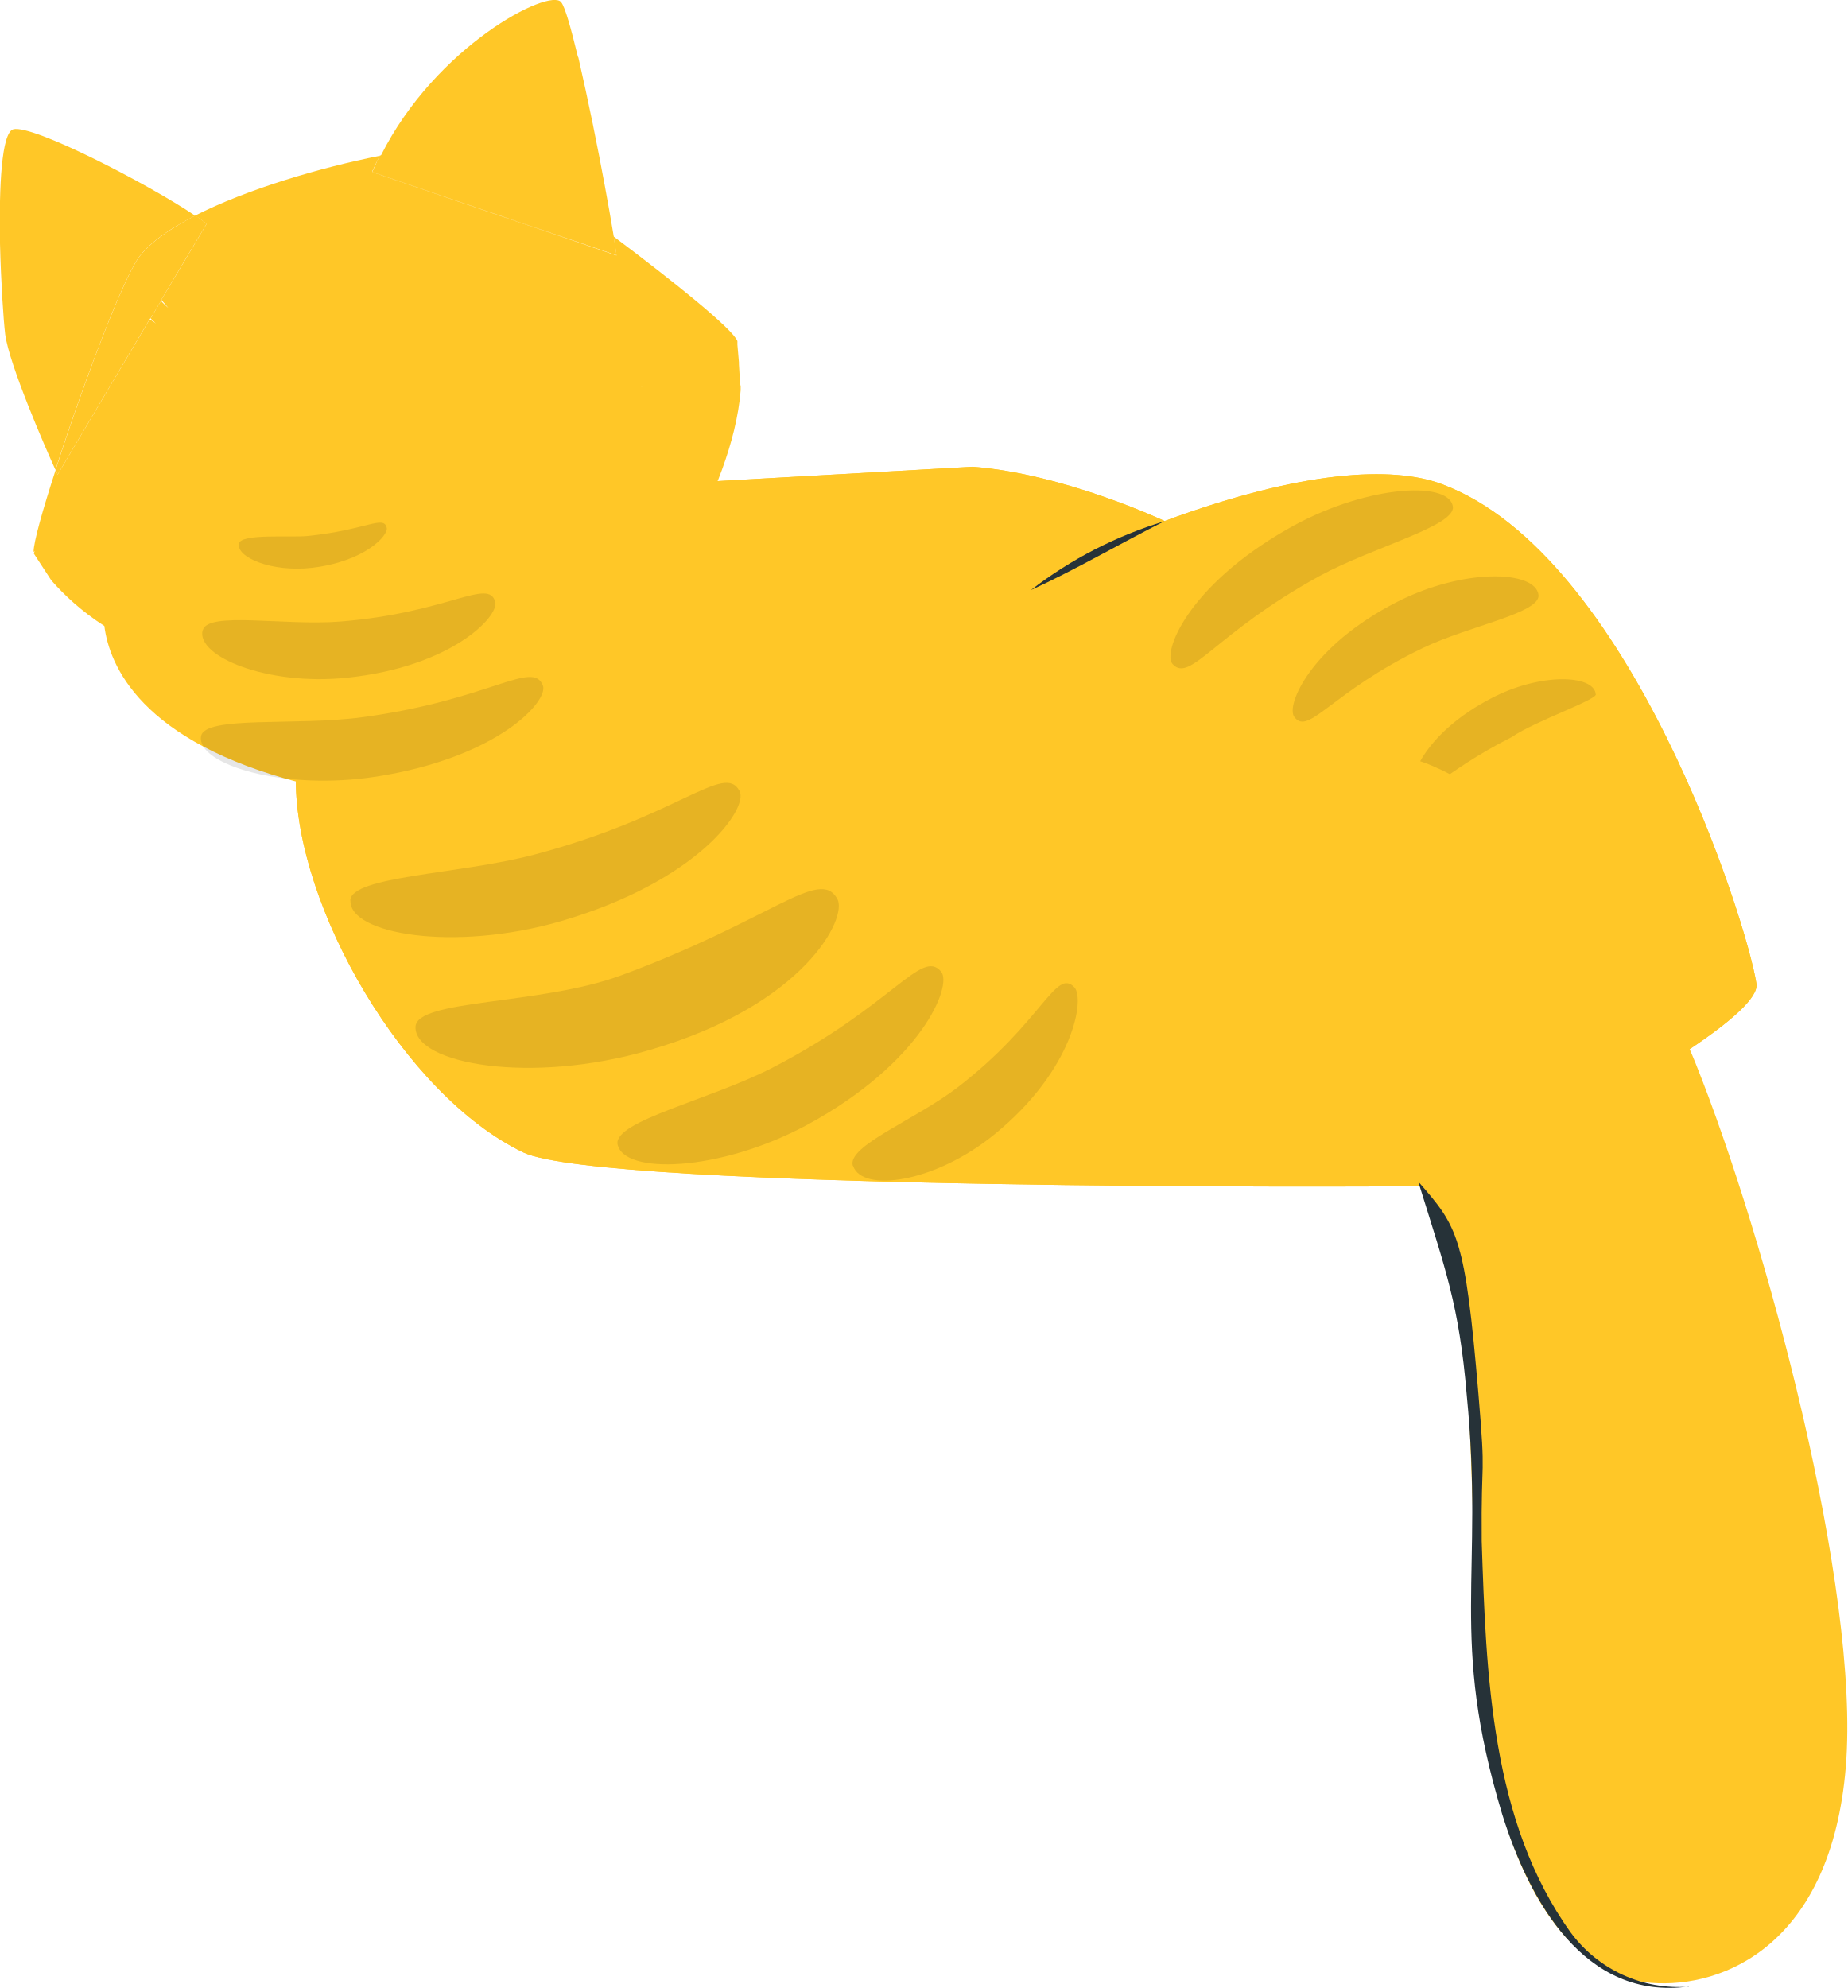
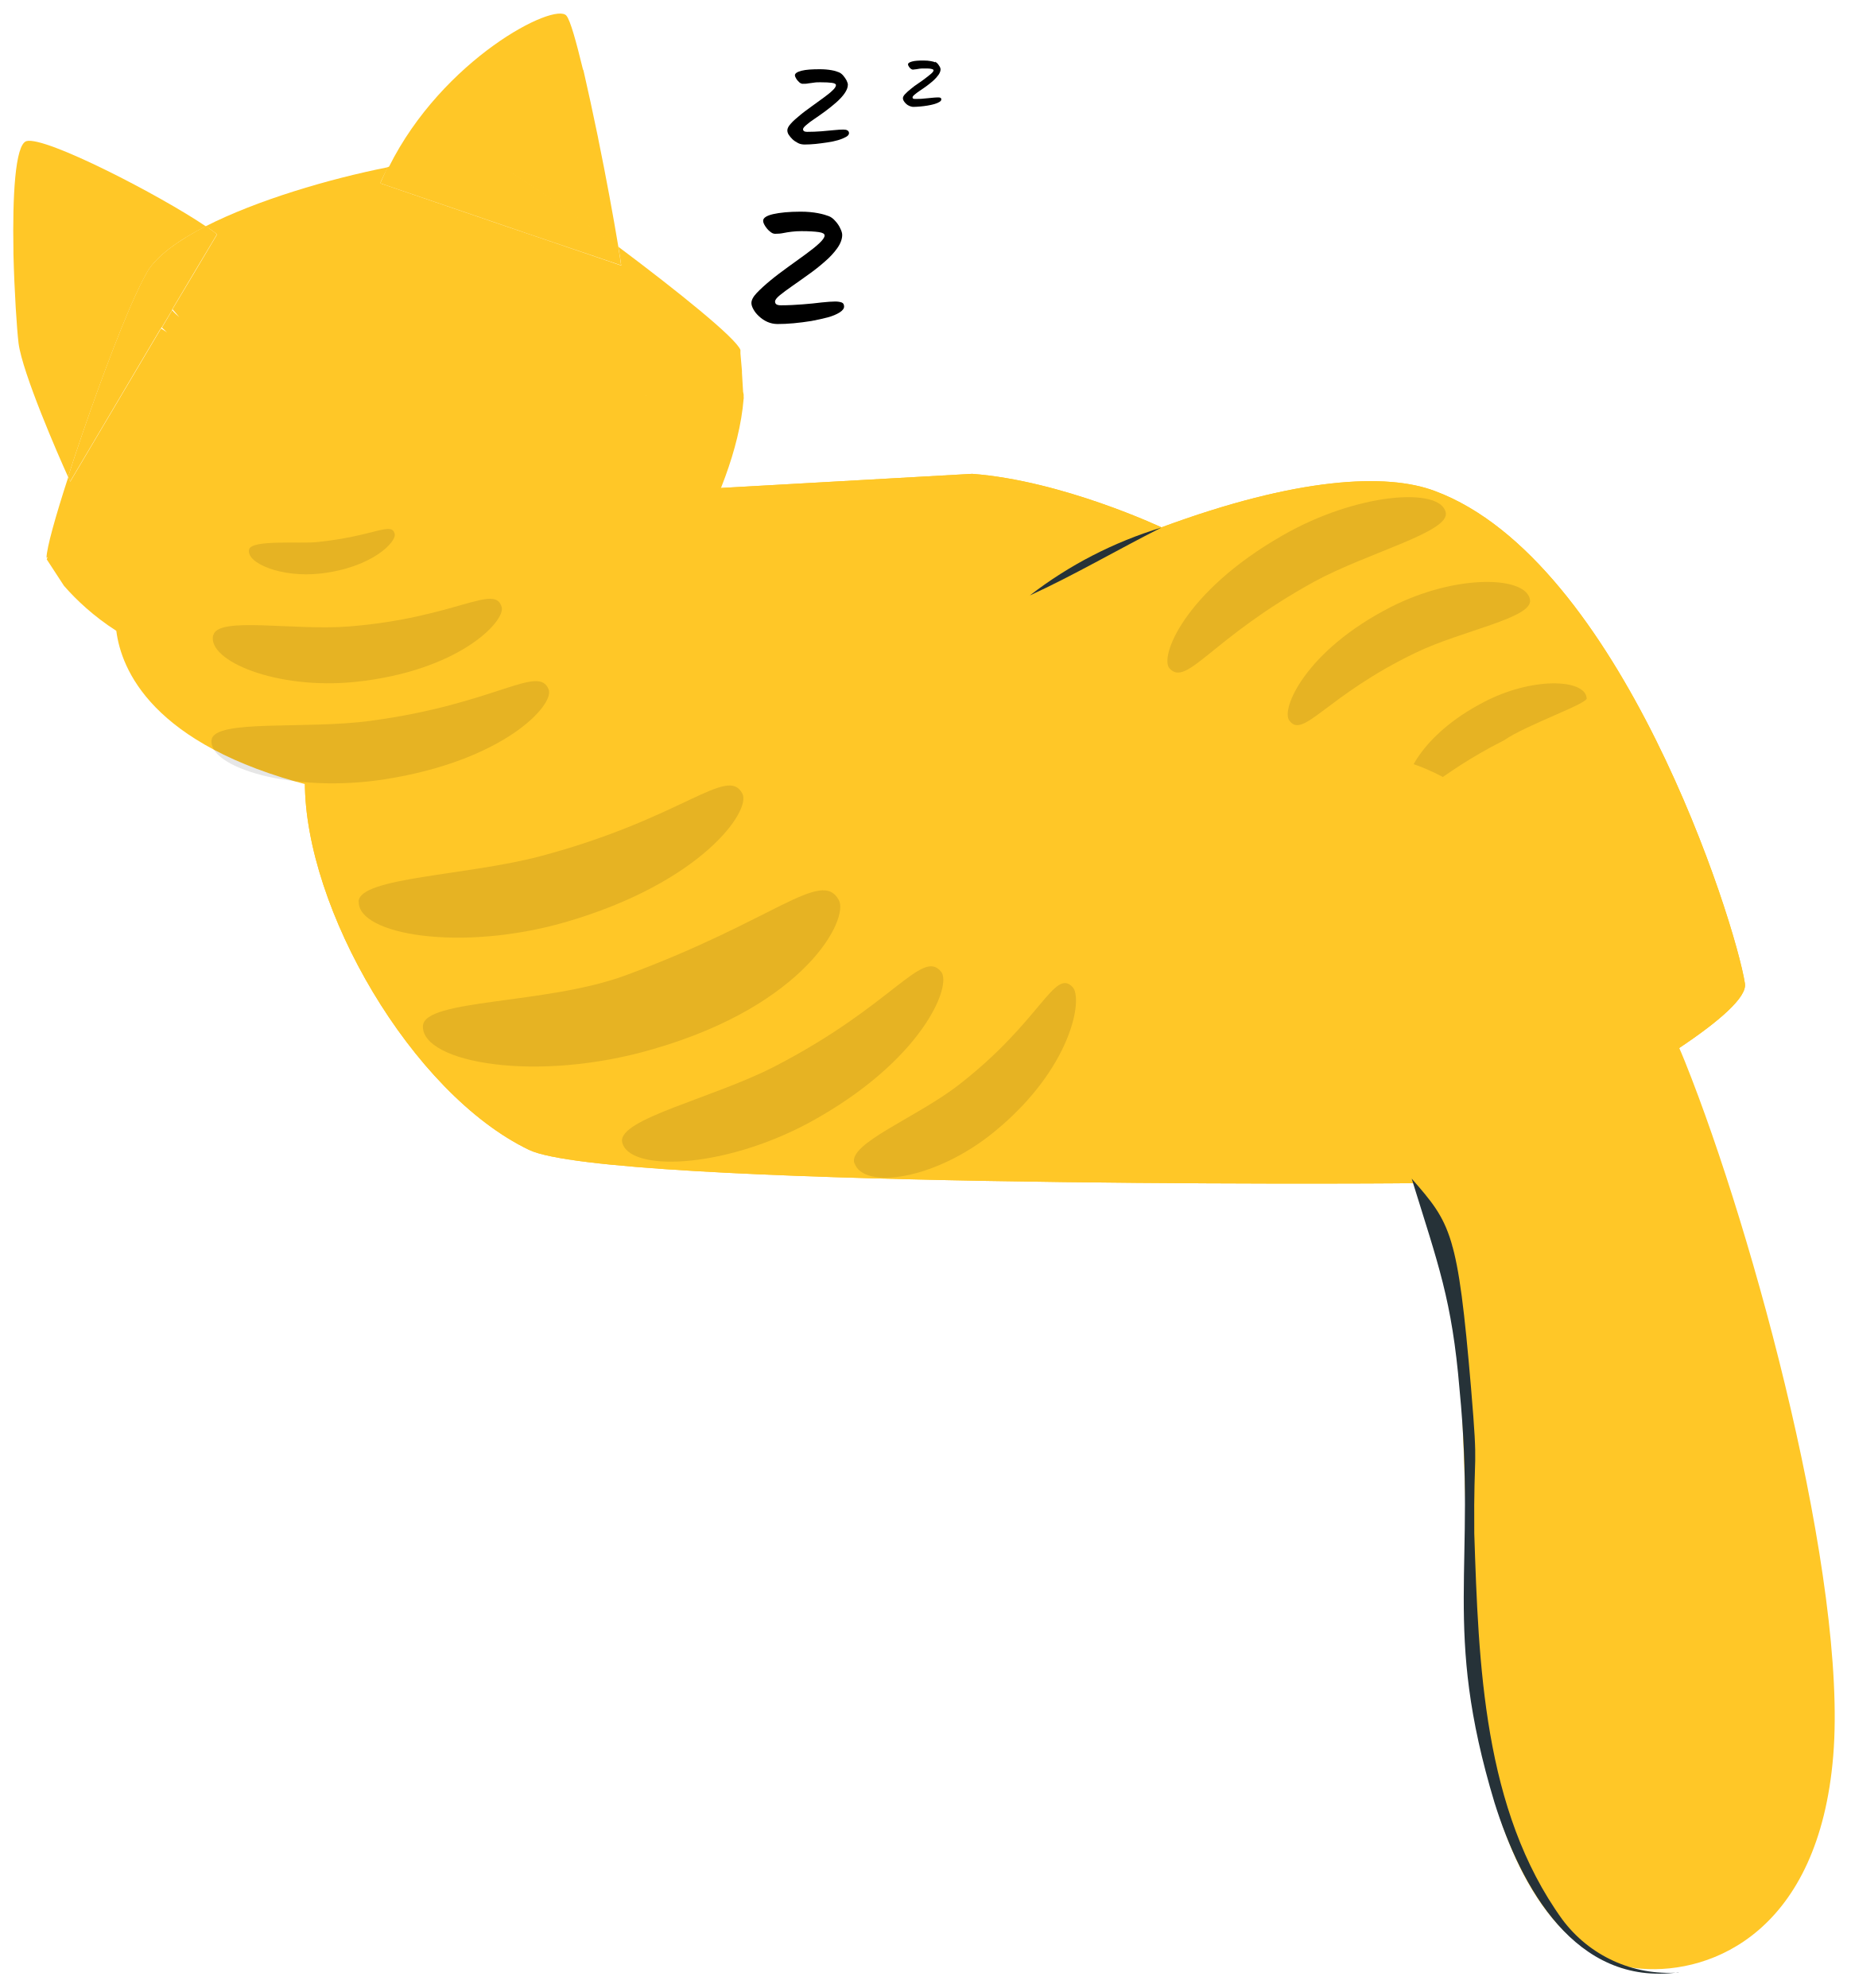
- <svg xmlns="http://www.w3.org/2000/svg" id="Layer_2" viewBox="0 0 96.3 103.63">
+ <svg xmlns="http://www.w3.org/2000/svg" id="Layer_2" viewBox="0 0 97.86 105.1">
  <defs>
-     <style>.cls-1{fill:#ffc727;}.cls-2{isolation:isolate;opacity:.1;}.cls-3{fill:#263238;}</style>
+     <style>.cls-1{fill:#ffc727;}.cls-2{fill:none;}.cls-3{isolation:isolate;opacity:.1;}.cls-4{fill:#263238;}</style>
  </defs>
  <g id="Layer_1-2">
+     <g id="sleep_Zs">
+       <path d="m43.83,11.43c.12.05.23.13.34.26.11.12.2.25.26.39.07.14.1.25.1.34,0,.22-.09.46-.26.7-.17.24-.39.48-.66.71-.27.24-.55.46-.86.68-.3.22-.59.42-.86.61-.27.19-.49.35-.66.49s-.25.25-.25.33c0,.14.1.2.31.2.4,0,.78-.02,1.15-.05.37-.03.7-.06,1-.1.3-.03.54-.05.72-.05.14,0,.25.02.34.05s.13.11.13.22c0,.1-.08.21-.24.31-.16.1-.37.19-.63.26-.26.07-.55.13-.86.19-.31.05-.62.09-.94.12-.31.03-.6.04-.85.04-.19,0-.37-.04-.53-.11s-.31-.17-.44-.29-.23-.24-.3-.37c-.07-.12-.11-.24-.11-.34,0-.15.09-.33.28-.53.19-.2.43-.42.72-.66.29-.24.6-.47.93-.71.33-.24.64-.46.94-.68s.54-.41.72-.58c.18-.17.28-.31.28-.41,0-.09-.1-.15-.31-.18-.21-.03-.51-.05-.91-.05-.19,0-.37.01-.52.03-.16.02-.3.04-.44.07s-.29.04-.44.04c-.09,0-.18-.04-.28-.13-.1-.08-.18-.18-.25-.29-.07-.11-.1-.2-.1-.27,0-.15.18-.27.53-.35.35-.08.84-.13,1.45-.13.35,0,.66.03.92.08.26.05.45.11.58.16Z" />
+       <path d="m44.35,3.82c.08.03.16.09.23.17.07.08.13.17.18.26.04.09.07.17.07.22,0,.15-.06.3-.17.46-.11.16-.26.32-.44.48s-.37.31-.57.46c-.2.15-.39.28-.58.41-.18.12-.33.23-.44.33-.11.09-.17.17-.17.22,0,.09.07.14.21.14.27,0,.52-.01.77-.03s.47-.04.66-.06.36-.03.48-.03c.09,0,.17.01.22.04s.09.07.09.15c0,.07-.05.14-.16.2s-.25.12-.42.17c-.17.05-.36.09-.57.12s-.42.06-.62.08-.4.03-.57.03c-.13,0-.25-.02-.36-.08s-.21-.12-.29-.2-.15-.16-.2-.24c-.05-.08-.07-.16-.07-.23,0-.1.06-.22.19-.36.12-.14.29-.28.48-.44.19-.16.4-.31.62-.47s.43-.31.62-.45.36-.27.48-.39c.12-.11.18-.21.18-.28,0-.06-.07-.1-.21-.12-.14-.02-.34-.03-.61-.03-.13,0-.24,0-.35.02-.1.01-.2.03-.3.04-.09.02-.19.02-.29.02-.06,0-.12-.03-.18-.08-.06-.06-.12-.12-.16-.19-.04-.07-.07-.13-.07-.18,0-.1.12-.18.35-.24.23-.06.56-.08.97-.08.23,0,.44.02.61.05.17.03.3.07.39.11Z" />
+       <path d="m49.44,3.26s.1.06.14.11c.04.05.08.11.11.16s.04.1.04.14c0,.09-.04.19-.11.29-.07.1-.16.2-.27.3-.11.1-.23.19-.36.29-.13.09-.25.18-.36.25s-.21.15-.28.21c-.07.06-.1.1-.1.14,0,.06.04.08.13.08.17,0,.33,0,.48-.02.15-.01.29-.03.42-.04.12-.01.22-.02.3-.02.06,0,.1,0,.14.02.04.01.05.05.05.09,0,.04-.03.09-.1.13-.07.04-.15.08-.26.11-.11.03-.23.06-.36.08-.13.02-.26.04-.39.05s-.25.02-.36.02c-.08,0-.15-.02-.22-.05s-.13-.07-.18-.12c-.05-.05-.09-.1-.12-.15-.03-.05-.04-.1-.04-.14,0-.06.04-.14.12-.22.08-.08.18-.18.3-.27.12-.1.25-.2.39-.29s.27-.19.39-.28c.12-.09.22-.17.3-.24.08-.07.12-.13.12-.17,0-.04-.04-.06-.13-.08s-.21-.02-.38-.02c-.08,0-.15,0-.22.01s-.13.02-.18.03c-.06,0-.12.02-.18.02-.04,0-.08-.02-.12-.05s-.07-.07-.1-.12c-.03-.04-.04-.08-.04-.11,0-.06.07-.11.22-.15s.35-.05.6-.05c.15,0,.27.01.38.03s.19.04.24.07Z" />
+     </g>
    <g id="cat_static">
-       <path class="cls-1" d="m38.61,20.32v-.18s-.03-.15-.03-.15l-.06-1v-.1s-.08-.92-.08-.92v-.19c-.24-.63-3.3-3.09-6.45-5.45v.03s.01.03.01.04c0,.04,0,.06.01.09.05.28.09.54.12.77,0,.03.01.05.01.06h0s-4.78-1.63-4.78-1.63l-.15-.05-1.03-.35-.15-.05-6.63-2.27s.01-.01.01-.03h-.01c.13-.28.26-.55.4-.82h0c-3.12.62-6.92,1.74-9.63,3.12,0,.01.01.01.01.01.24.14.42.29.58.41h-.01s.01.03.01.03l-2.35,3.94h0c.14.15.24.28.36.42-.13-.12-.26-.23-.37-.36h-.01s-.54.91-.54.91c.1.09.19.17.28.27-.1-.09-.21-.15-.32-.22h-.01s-4.8,8.1-4.8,8.1c0,0,0-.01-.01-.04,0,0,0-.01-.01-.03,0-.03-.01-.05-.03-.08-.01-.03-.03-.06-.05-.1-.68,2.09-1.15,3.77-1.15,4.27l.06-.04-.05.12.9,1.38.04.05c.63.72,1.55,1.59,2.74,2.35.26,2.04,1.87,6.03,10.26,8.18,11.57,2.96,18.26-8.08,18.26-8.08l-.15-.71c-.08-.01-.14-.01-.23-.01,0,0,4.59-6.19,5.03-11.66.01-.01.01-.04.01-.04Zm-5.15-.14h.01s-.08.01-.08.01c.03,0,.05-.01.06-.01Z" />
-       <path class="cls-1" d="m91.56,51.28c.12.71-1.35,1.99-3.48,3.41-4.58,3.08-12.26,6.86-13.96,7.13h-.06s-.04.01-.05.01h-.04c-1.94.04-42.56.23-46.7-1.76-6.21-2.99-11.85-12.78-11.85-19.43.01-4.06,5.36-14.57,5.36-14.57-.04-.01-.06-.03-.1-.05l30.02-1.69c4.78.36,10.01,2.83,10.01,2.83,7.16-2.65,11.9-2.89,14.46-1.92,9.81,3.65,15.88,22.76,16.39,26.03Z" />
-       <path class="cls-1" d="m91.56,51.28c.12.71-1.35,1.99-3.48,3.41-4.58,3.08-12.26,6.86-13.96,7.13h-.06s-.04.01-.05.01h-.04c-1.94.04-42.56.23-46.7-1.76-6.21-2.99-11.85-12.78-11.85-19.43.01-4.06,5.36-14.57,5.36-14.57-.04-.01-.06-.03-.1-.05l30.02-1.69c4.78.36,10.01,2.83,10.01,2.83,7.16-2.65,11.9-2.89,14.46-1.92,9.81,3.65,15.88,22.76,16.39,26.03Z" />
-       <path class="cls-3" d="m60.7,27.17c-2.32,1.17-4.64,2.53-6.96,3.59,2.08-1.61,4.44-2.82,6.96-3.59Z" />
-       <path class="cls-2" d="m12.46,28.33c-.17.71,1.69,1.51,3.79,1.27,2.75-.32,4.01-1.69,3.91-2.09-.16-.68-1.06.12-4.13.43-.89.09-3.45-.14-3.57.39Z" />
-       <path class="cls-2" d="m10.56,32.86c-.33,1.35,3.35,2.9,7.52,2.47,5.45-.57,7.91-3.18,7.74-3.94-.34-1.3-2.43.56-8.09,1.01-2.93.23-6.92-.55-7.16.46Z" />
-       <path class="cls-2" d="m10.48,38.38c-.24,1.46,4.28,2.86,9.15,2.1,6.34-.99,8.99-3.95,8.67-4.75-.54-1.36-2.81.78-9.44,1.66-3.4.46-8.2-.1-8.38.99Z" />
-       <path class="cls-2" d="m83.18,36.16c-.13-.99-2.9-1.1-5.46.25-3.37,1.75-4.31,4.14-3.99,4.6.55.77,1.32-.69,5.08-2.59,1.2-.84,4.68-2.02,4.36-2.26Z" />
-       <path class="cls-2" d="m80.2,31.01c-.16-1.28-3.88-1.41-7.36.36-4.53,2.31-5.82,5.41-5.37,6,.73,1.02,1.93-1.3,6.7-3.59,2.43-1.17,6.16-1.82,6.03-2.78Z" />
-       <path class="cls-2" d="m75.73,26.37c-.28-1.35-4.7-1.05-8.65,1.23-5.19,2.97-6.5,6.43-5.95,7.02.92,1,2.19-1.59,7.65-4.59,2.81-1.53,7.2-2.63,6.95-3.66Z" />
-       <path class="cls-2" d="m44.47,60.77c.46,1.41,4.27.91,7.41-1.67,4.09-3.35,4.69-7.05,4.12-7.64-.97-1.01-1.66,1.79-6,5.16-2.23,1.74-5.88,3.11-5.54,4.16Z" />
-       <path class="cls-2" d="m18.27,46.95c-.06,1.74,5.38,2.68,10.93,1.08,7.21-2.09,9.84-5.91,9.35-6.8-.8-1.5-3.15,1.32-10.7,3.32-3.9,1.03-9.54,1.11-9.59,2.39Z" />
-       <path class="cls-2" d="m32.19,59.63c.28,1.61,5.28,1.48,9.88-.99,5.99-3.25,7.59-7.27,6.99-7.99-1.02-1.24-2.54,1.79-8.84,5.03-3.24,1.66-8.2,2.75-8.03,3.96Z" />
-       <path class="cls-2" d="m21.66,53.53c-.06,1.93,6.02,3.03,12.22,1.2,8.07-2.34,10.32-6.9,9.77-7.87-.93-1.68-3.37,1.07-11.29,3.99-4.22,1.55-10.66,1.23-10.7,2.68Z" />
-       <path class="cls-1" d="m72.54,59.35c.51-1.84-3.97-7.86-4.88-11.96s2.74-8.09,4.99-7.99c3.73.15,12.06,6.87,15.74,16.03,3.67,9.16,8.59,27.44,7.83,36.67-.76,9.23-6.34,11.56-10.15,11.26-4.82-.37-8.33-6.7-8.92-16.01-.39-6.16-.48-15.9-1.06-22.17l-3.55-5.83Z" />
-       <path class="cls-1" d="m27.36,11.66l-.67-.22-.67-.22-6.62-2.28s-.01.01-.01.03l6.63,2.27.15.05,1.03.35.15.05,4.78,1.64h0s-4.78-1.67-4.78-1.67Zm-18.95,3.96l2.35-3.94h-.01s-2.33,3.94-2.33,3.94Zm-.58.96h.01s.54-.88.54-.88h.01s-.01-.03-.01-.03l-.55.91Zm-4.85,8.13s.01.04.01.04l4.8-8.09-4.8,8.07h-.01Zm23.2-13.45l.51.18.51.18" />
-       <path class="cls-1" d="m32,12.39h-.01c-1.4-1.04-2.78-2.04-4-2.87-.1-.06-.19-.12-.28-.19-.44-.28-.83-.54-1.19-.77-.1-.08-.21-.13-.31-.19-.53-.32-.95-.55-1.22-.64-.67-.26-2.69-.06-5.17.44.01-.01.01-.04.03-.05C22.71,2.4,28.63-.64,29.25.11c.21.26.51,1.35.87,2.83.01.01.01.04.03.06.24,1.05.51,2.28.77,3.55,0,.03.01.04.01.06.42,2.05.81,4.18,1.06,5.69v.03s.01.03.01.04Z" />
-       <path class="cls-1" d="m32.15,13.31h0s-4.78-1.63-4.78-1.63l-.15-.05-1.03-.35-.15-.05-6.63-2.27s.01-.01.01-.03c.13-.27.24-.55.38-.82.01,0,.04-.01.05-.01,2.46-.49,4.45-.68,5.13-.44.26.1.68.32,1.22.65.09.06.19.12.29.18.37.23.77.5,1.21.78.09.06.18.13.28.19,1.22.82,2.62,1.83,4.01,2.87v.04h.01s0,.06.01.09c.05.28.09.54.12.77,0,.03.01.05.01.06Z" />
-       <path class="cls-1" d="m10.76,11.68l-2.35,3.94h0s-.01.06-.01.06h-.01s-.54.91-.54.91h-.01s-.03.05-.03.05h-.01s-4.8,8.1-4.8,8.1c0,0,0-.01-.01-.04,0,0,0-.01-.01-.03,0-.01-.01-.04-.03-.08-.01-.03-.03-.06-.05-.1h0c.91-2.85,2.19-6.4,3.19-8.76.04-.1.08-.19.12-.28.18-.41.35-.78.5-1.09.04-.08.08-.15.12-.24.1-.19.19-.36.27-.5.51-.83,1.64-1.64,3.09-2.39.23.17.41.29.56.42h.01Z" />
-       <path class="cls-1" d="m10.18,11.24c-1.45.74-2.58,1.55-3.09,2.39-.08.14-.17.31-.27.5-.04.09-.08.17-.12.24-.15.31-.32.68-.5,1.09-.04.09-.08.18-.12.28-1,2.36-2.28,5.91-3.19,8.75-.5-1.09-2.42-5.5-2.62-7.07-.09-.76-.22-2.71-.27-4.73v-.19c-.05-2.76.08-5.58.69-5.76,1.01-.27,7.1,2.89,9.46,4.49,0,.01.01.01.01.01Z" />
-       <path class="cls-3" d="m88.04,103.55c-5.46.76-8.33-4.51-9.73-8.97-2.8-9.28-.92-12.38-1.85-21.86-.4-4.73-1.12-6.57-2.53-11.13,2.08,2.38,2.44,2.84,3.14,11.08.4,4.74.13,2.92.17,7.67.23,6.9.47,14.62,4.65,20.41,1.43,1.93,3.75,2.99,6.15,2.81h0Z" />
+       <path class="cls-1" d="m39.32,21.04v-.18s-.03-.15-.03-.15l-.06-1v-.1s-.08-.92-.08-.92v-.19c-.24-.63-3.3-3.09-6.45-5.45v.03s.01.03.01.04c0,.04,0,.06.01.09.05.28.09.54.12.77,0,.03.01.05.01.06h0s-4.78-1.63-4.78-1.63l-.15-.05-1.03-.35-.15-.05-6.63-2.27s.01-.01.01-.03h-.01c.13-.28.26-.55.4-.82h0c-3.12.62-6.92,1.74-9.63,3.12,0,.01.01.01.01.01.24.14.42.29.58.41h-.01s.01.03.01.03l-2.35,3.94h0c.14.15.24.28.36.42-.13-.12-.26-.23-.37-.36h-.01s-.54.91-.54.91c.1.09.19.17.28.27-.1-.09-.21-.15-.32-.22h-.01s-4.8,8.1-4.8,8.1c0,0,0-.01-.01-.04,0,0,0-.01-.01-.03,0-.03-.01-.05-.03-.08-.01-.03-.03-.06-.05-.1-.68,2.09-1.15,3.77-1.15,4.27l.06-.04-.05.12.9,1.38.04.05c.63.72,1.55,1.59,2.74,2.35.26,2.04,1.87,6.03,10.26,8.18,11.57,2.96,18.26-8.08,18.26-8.08l-.15-.71c-.08-.01-.14-.01-.23-.01,0,0,4.59-6.19,5.03-11.66.01-.01.01-.04.01-.04Zm-5.15-.14h.01s-.08.01-.08.01c.03,0,.05-.01.06-.01Z" />
+       <path class="cls-1" d="m92.26,52c.12.71-1.35,1.99-3.48,3.41-4.58,3.08-12.26,6.86-13.96,7.13h-.06s-.04.01-.05.01h-.04c-1.94.04-42.56.23-46.7-1.76-6.21-2.99-11.85-12.78-11.85-19.43.01-4.06,5.36-14.57,5.36-14.57-.04-.01-.06-.03-.1-.05l30.02-1.69c4.78.36,10.01,2.83,10.01,2.83,7.16-2.65,11.9-2.89,14.46-1.92,9.81,3.65,15.88,22.76,16.39,26.03Z" />
+       <path class="cls-1" d="m92.26,52c.12.71-1.35,1.99-3.48,3.41-4.58,3.08-12.26,6.86-13.96,7.13h-.06s-.04.01-.05.01h-.04c-1.94.04-42.56.23-46.7-1.76-6.21-2.99-11.85-12.78-11.85-19.43.01-4.06,5.36-14.57,5.36-14.57-.04-.01-.06-.03-.1-.05l30.02-1.69c4.78.36,10.01,2.83,10.01,2.83,7.16-2.65,11.9-2.89,14.46-1.92,9.81,3.65,15.88,22.76,16.39,26.03Z" />
+       <path class="cls-4" d="m61.41,27.89c-2.32,1.17-4.64,2.53-6.96,3.59,2.08-1.61,4.44-2.82,6.96-3.59Z" />
+       <path class="cls-3" d="m13.17,29.05c-.17.71,1.69,1.51,3.79,1.27,2.75-.32,4.01-1.69,3.91-2.09-.16-.68-1.06.12-4.13.43-.89.09-3.45-.14-3.57.39Z" />
+       <path class="cls-3" d="m11.27,33.58c-.33,1.35,3.35,2.9,7.52,2.47,5.45-.57,7.91-3.18,7.74-3.94-.34-1.3-2.43.56-8.09,1.01-2.93.23-6.92-.55-7.16.46Z" />
+       <path class="cls-3" d="m11.19,39.1c-.24,1.46,4.28,2.86,9.15,2.1,6.34-.99,8.99-3.95,8.67-4.75-.54-1.36-2.81.78-9.44,1.66-3.4.46-8.2-.1-8.38.99Z" />
+       <path class="cls-3" d="m83.89,36.88c-.13-.99-2.9-1.1-5.46.25-3.37,1.75-4.31,4.14-3.99,4.6.55.77,1.32-.69,5.08-2.59,1.2-.84,4.68-2.02,4.36-2.26Z" />
+       <path class="cls-3" d="m80.9,31.73c-.16-1.28-3.88-1.41-7.36.36-4.53,2.31-5.82,5.41-5.37,6,.73,1.02,1.93-1.3,6.7-3.59,2.43-1.17,6.16-1.82,6.03-2.78Z" />
+       <path class="cls-3" d="m76.44,27.09c-.28-1.35-4.7-1.05-8.65,1.23-5.19,2.97-6.5,6.43-5.95,7.02.92,1,2.19-1.59,7.65-4.59,2.81-1.53,7.2-2.63,6.95-3.66Z" />
+       <path class="cls-3" d="m45.18,61.49c.46,1.41,4.27.91,7.41-1.67,4.09-3.35,4.69-7.05,4.12-7.64-.97-1.01-1.66,1.79-6,5.16-2.23,1.74-5.88,3.11-5.54,4.16Z" />
+       <path class="cls-3" d="m18.97,47.67c-.06,1.74,5.38,2.68,10.93,1.08,7.21-2.09,9.84-5.91,9.35-6.8-.8-1.5-3.15,1.32-10.7,3.32-3.9,1.03-9.54,1.11-9.59,2.39Z" />
+       <path class="cls-3" d="m32.89,60.35c.28,1.61,5.28,1.48,9.88-.99,5.99-3.25,7.59-7.27,6.99-7.99-1.02-1.24-2.54,1.79-8.84,5.03-3.24,1.66-8.2,2.75-8.03,3.96Z" />
+       <path class="cls-3" d="m22.36,54.25c-.06,1.93,6.02,3.03,12.22,1.2,8.07-2.34,10.32-6.9,9.77-7.87-.93-1.68-3.37,1.07-11.29,3.99-4.22,1.55-10.66,1.23-10.7,2.68Z" />
+       <path class="cls-1" d="m73.25,60.07c.51-1.84-3.97-7.86-4.88-11.96s2.74-8.09,4.99-7.99c3.73.15,12.06,6.87,15.74,16.03,3.67,9.16,8.59,27.44,7.83,36.67-.76,9.23-6.34,11.56-10.15,11.26-4.82-.37-8.33-6.7-8.92-16.01-.39-6.16-.48-15.9-1.06-22.17l-3.55-5.83Z" />
+       <path class="cls-1" d="m28.07,12.37l-.67-.22-.67-.22-6.62-2.28s-.01.01-.01.03l6.63,2.27.15.05,1.03.35.15.05,4.78,1.64h0s-4.78-1.67-4.78-1.67Zm-18.95,3.96l2.35-3.94h-.01s-2.33,3.94-2.33,3.94Zm-.58.96h.01s.54-.88.54-.88h.01s-.01-.03-.01-.03l-.55.91Zm-4.85,8.13s.01.04.01.04l4.8-8.09-4.8,8.07h-.01Zm23.2-13.45l.51.18.51.18" />
+       <path class="cls-1" d="m32.71,13.1h-.01c-1.4-1.04-2.78-2.04-4-2.87-.1-.06-.19-.12-.28-.19-.44-.28-.83-.54-1.19-.77-.1-.08-.21-.13-.31-.19-.53-.32-.95-.55-1.22-.64-.67-.26-2.69-.06-5.17.44.01-.01.01-.04.03-.05C23.41,3.11,29.34.08,29.95.83c.21.26.51,1.35.87,2.83.01.01.01.04.03.06.24,1.05.51,2.28.77,3.55,0,.03.01.04.01.06.42,2.05.81,4.18,1.06,5.69v.03s.01.03.01.04Z" />
+       <path class="cls-1" d="m32.85,14.03h0s-4.78-1.63-4.78-1.63l-.15-.05-1.03-.35-.15-.05-6.63-2.27s.01-.01.01-.03c.13-.27.24-.55.38-.82.01,0,.04-.01.05-.01,2.46-.49,4.45-.68,5.13-.44.26.1.68.32,1.22.65.09.06.19.12.29.18.37.23.77.5,1.21.78.09.06.18.13.28.19,1.22.82,2.62,1.83,4.01,2.87v.04h.01s0,.06.01.09c.05.28.09.54.12.77,0,.03.01.05.01.06Z" />
+       <path class="cls-1" d="m11.46,12.4l-2.35,3.94h0s-.01.06-.01.06h-.01s-.54.91-.54.91h-.01s-.03.05-.03.05h-.01s-4.8,8.1-4.8,8.1c0,0,0-.01-.01-.04,0,0,0-.01-.01-.03,0-.01-.01-.04-.03-.08-.01-.03-.03-.06-.05-.1h0c.91-2.85,2.19-6.4,3.19-8.76.04-.1.08-.19.12-.28.18-.41.35-.78.5-1.09.04-.08.08-.15.12-.24.1-.19.19-.36.27-.5.51-.83,1.64-1.64,3.09-2.39.23.17.41.29.56.42h.01Z" />
+       <path class="cls-1" d="m10.89,11.96c-1.45.74-2.58,1.55-3.09,2.39-.08.14-.17.31-.27.5-.04.09-.08.17-.12.24-.15.31-.32.68-.5,1.09-.04.09-.08.18-.12.28-1,2.36-2.28,5.91-3.19,8.75-.5-1.09-2.42-5.5-2.62-7.07-.09-.76-.22-2.71-.27-4.73v-.19c-.05-2.76.08-5.58.69-5.76,1.01-.27,7.1,2.89,9.46,4.49,0,.01.01.01.01.01Z" />
+       <path class="cls-4" d="m88.75,104.27c-5.46.76-8.33-4.51-9.73-8.97-2.8-9.28-.92-12.38-1.85-21.86-.4-4.73-1.12-6.57-2.53-11.13,2.08,2.38,2.44,2.84,3.14,11.08.4,4.74.13,2.92.17,7.67.23,6.9.47,14.62,4.65,20.41,1.43,1.93,3.75,2.99,6.15,2.81h0Z" />
    </g>
+     <rect class="cls-2" width="97.86" height="105.1" />
  </g>
</svg>
